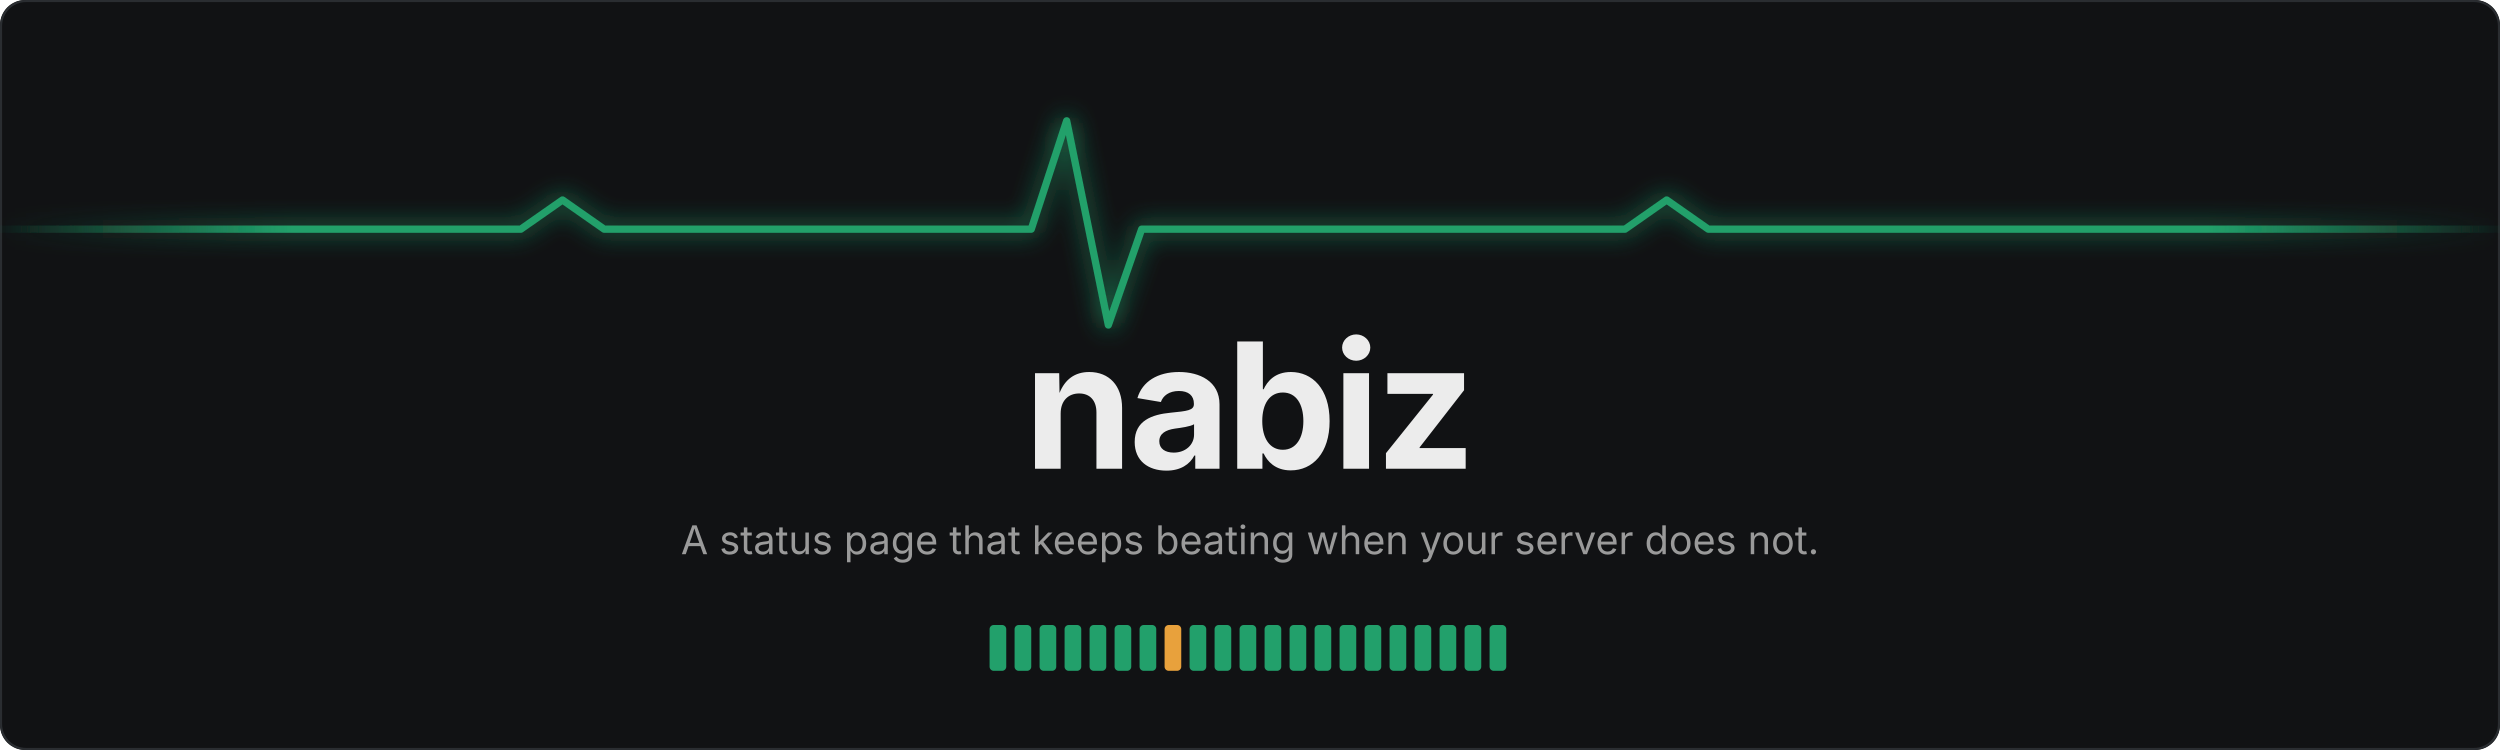
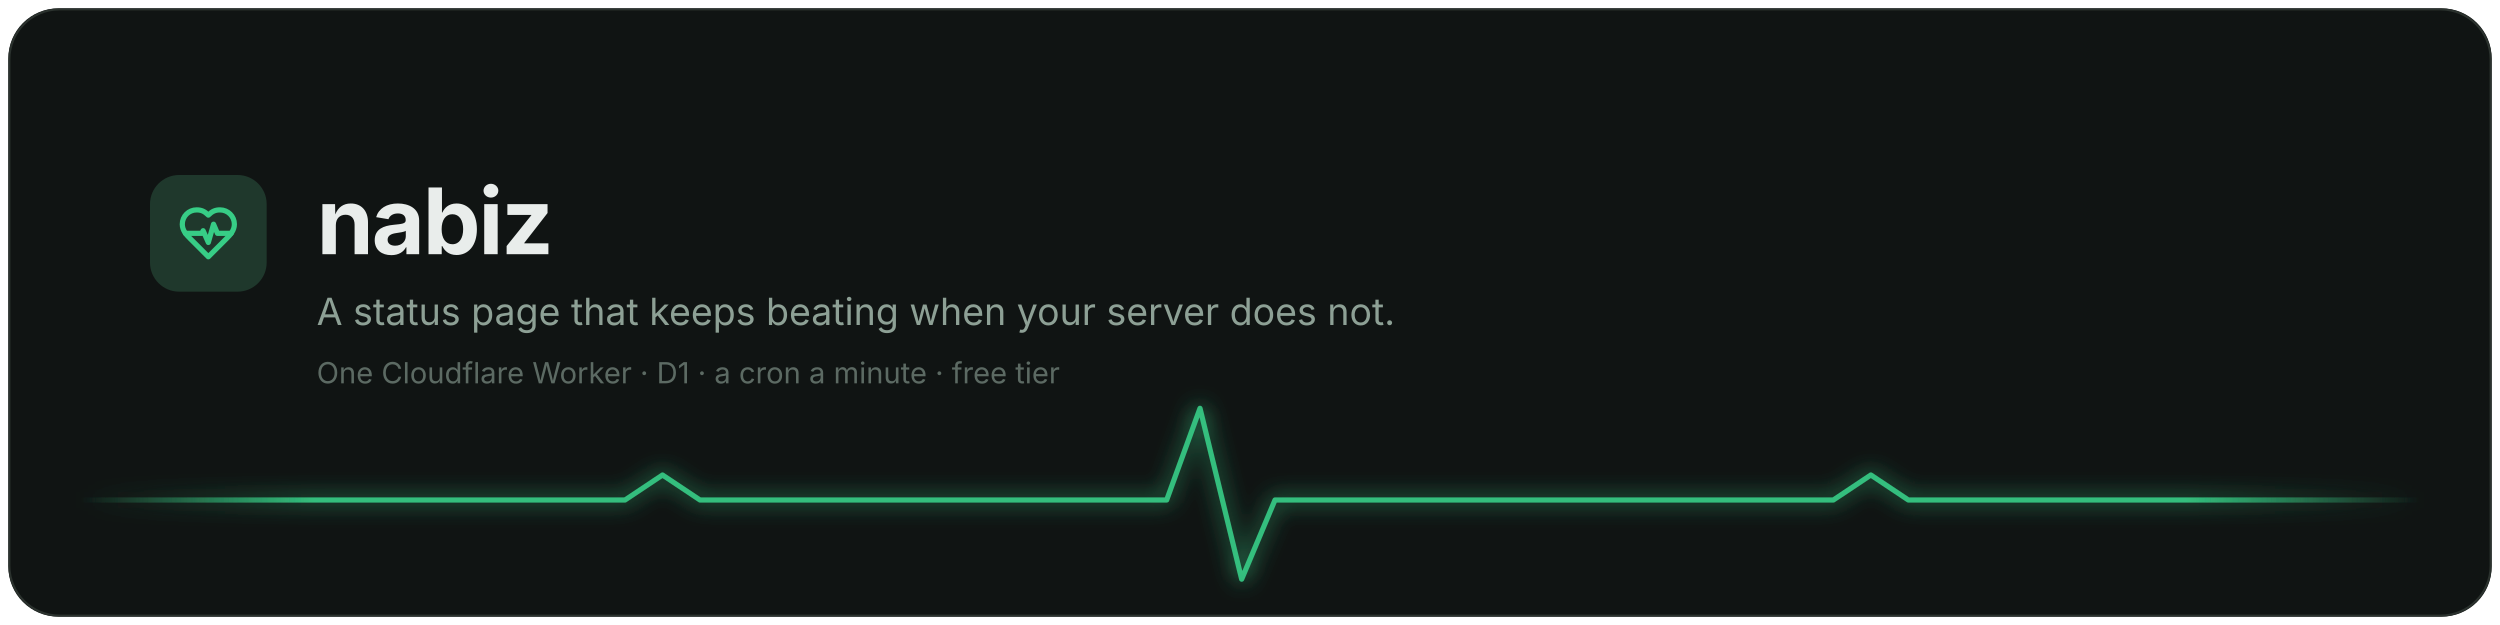
- <svg xmlns="http://www.w3.org/2000/svg" width="1200" height="360" viewBox="0 0 1200 360" role="img" aria-label="nabiz — a status page that keeps beating when your server does not">
+ <svg xmlns="http://www.w3.org/2000/svg" width="1200" height="300" viewBox="0 0 1200 300" role="img" aria-label="nabiz — a status page that keeps beating when your server does not">
  <defs>
-     <filter id="glow" x="-20%" y="-200%" width="140%" height="500%">
-       <feGaussianBlur stdDeviation="6" result="b" />
+     <filter id="glow" x="-20%" y="-300%" width="140%" height="700%">
+       <feGaussianBlur stdDeviation="5" result="b" />
      <feMerge>
        <feMergeNode in="b" />
        <feMergeNode in="SourceGraphic" />
      </feMerge>
    </filter>
    <linearGradient id="fade" x1="0" y1="0" x2="1" y2="0">
-       <stop offset="0" stop-color="#22a06b" stop-opacity="0" />
-       <stop offset="0.12" stop-color="#22a06b" stop-opacity="1" />
-       <stop offset="0.88" stop-color="#22a06b" stop-opacity="1" />
-       <stop offset="1" stop-color="#22a06b" stop-opacity="0" />
+       <stop offset="0" stop-color="#37cd86" stop-opacity="0" />
+       <stop offset="0.1" stop-color="#37cd86" stop-opacity="0.9" />
+       <stop offset="0.9" stop-color="#37cd86" stop-opacity="0.9" />
+       <stop offset="1" stop-color="#37cd86" stop-opacity="0" />
    </linearGradient>
  </defs>
-   <rect width="1200" height="360" rx="12" fill="#111214" />
-   <rect x="0.5" y="0.5" width="1199" height="359" rx="12" fill="none" stroke="#2a2d31" />
-   <path d="M 0 110            L 250 110 L 270 96 L 290 110            L 470 110 L 495 110 L 512 58 L 532 156 L 548 110            L 780 110 L 800 96 L 820 110            L 1200 110" fill="none" stroke="url(#fade)" stroke-width="3.5" stroke-linejoin="round" stroke-linecap="round" filter="url(#glow)" />
-   <text x="600" y="225" text-anchor="middle" font-family="ui-sans-serif, -apple-system, 'Segoe UI', sans-serif" font-size="84" font-weight="700" fill="#ececec" letter-spacing="-2">nabiz</text>
-   <text x="600" y="266" text-anchor="middle" font-family="ui-sans-serif, -apple-system, 'Segoe UI', sans-serif" font-size="19" fill="#9a9a9a">A status page that keeps beating when your server does not.</text>
-   <g transform="translate(475, 300)">
-     <rect x="0" width="8" height="22" rx="2" fill="#22a06b" />
-     <rect x="12" width="8" height="22" rx="2" fill="#22a06b" />
-     <rect x="24" width="8" height="22" rx="2" fill="#22a06b" />
-     <rect x="36" width="8" height="22" rx="2" fill="#22a06b" />
-     <rect x="48" width="8" height="22" rx="2" fill="#22a06b" />
-     <rect x="60" width="8" height="22" rx="2" fill="#22a06b" />
-     <rect x="72" width="8" height="22" rx="2" fill="#22a06b" />
-     <rect x="84" width="8" height="22" rx="2" fill="#e8a13c" />
-     <rect x="96" width="8" height="22" rx="2" fill="#22a06b" />
-     <rect x="108" width="8" height="22" rx="2" fill="#22a06b" />
-     <rect x="120" width="8" height="22" rx="2" fill="#22a06b" />
-     <rect x="132" width="8" height="22" rx="2" fill="#22a06b" />
-     <rect x="144" width="8" height="22" rx="2" fill="#22a06b" />
-     <rect x="156" width="8" height="22" rx="2" fill="#22a06b" />
-     <rect x="168" width="8" height="22" rx="2" fill="#22a06b" />
-     <rect x="180" width="8" height="22" rx="2" fill="#22a06b" />
-     <rect x="192" width="8" height="22" rx="2" fill="#22a06b" />
-     <rect x="204" width="8" height="22" rx="2" fill="#22a06b" />
-     <rect x="216" width="8" height="22" rx="2" fill="#22a06b" />
-     <rect x="228" width="8" height="22" rx="2" fill="#22a06b" />
-     <rect x="240" width="8" height="22" rx="2" fill="#22a06b" />
+   <rect x="4" y="4" width="1192" height="292" rx="24" fill="#101413" />
+   <rect x="4.5" y="4.5" width="1191" height="291" rx="24" fill="none" stroke="#2b322e" />
+   <rect x="72" y="84" width="56" height="56" rx="14" fill="#1f382c" />
+   <g transform="translate(85, 97) scale(1.25)" fill="none" stroke="#37cd86" stroke-width="2" stroke-linecap="round" stroke-linejoin="round">
+     <path d="M19 14c1.49-1.46 3-3.21 3-5.5A5.5 5.5 0 0 0 16.5 3c-1.76 0-3 .5-4.5 2-1.5-1.5-2.74-2-4.5-2A5.5 5.5 0 0 0 2 8.5c0 2.3 1.5 4.05 3 5.5l7 7Z" />
+     <path d="M3.22 12H9.5l.5-1 2 4.5 2-7 1.5 3.5h5.27" />
  </g>
+   <text x="152" y="122" font-family="system-ui, -apple-system, 'Segoe UI', sans-serif" font-size="44" font-weight="700" letter-spacing="-1" fill="#e9edeb">nabiz</text>
+   <text x="152" y="156" font-family="system-ui, -apple-system, 'Segoe UI', sans-serif" font-size="18" fill="#8da095">A status page that keeps beating when your server does not.</text>
+   <text x="152" y="184" font-family="system-ui, -apple-system, 'Segoe UI', sans-serif" font-size="14" fill="#5c6a63">One Cloudflare Worker · D1 · a cron a minute · free tier</text>
+   <path d="M 40 240            L 300 240 L 318 228 L 336 240            L 540 240 L 560 240 L 576 196 L 596 278 L 612 240            L 880 240 L 898 228 L 916 240            L 1160 240" fill="none" stroke="url(#fade)" stroke-width="2.5" stroke-linejoin="round" stroke-linecap="round" filter="url(#glow)" />
</svg>
